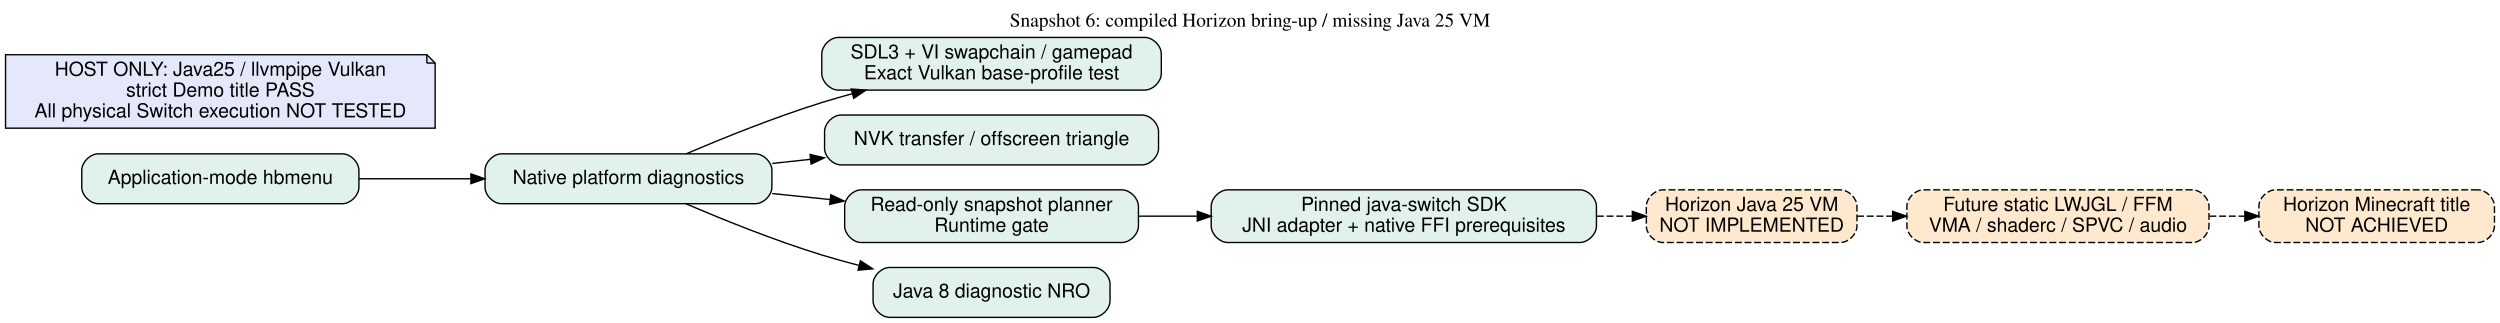
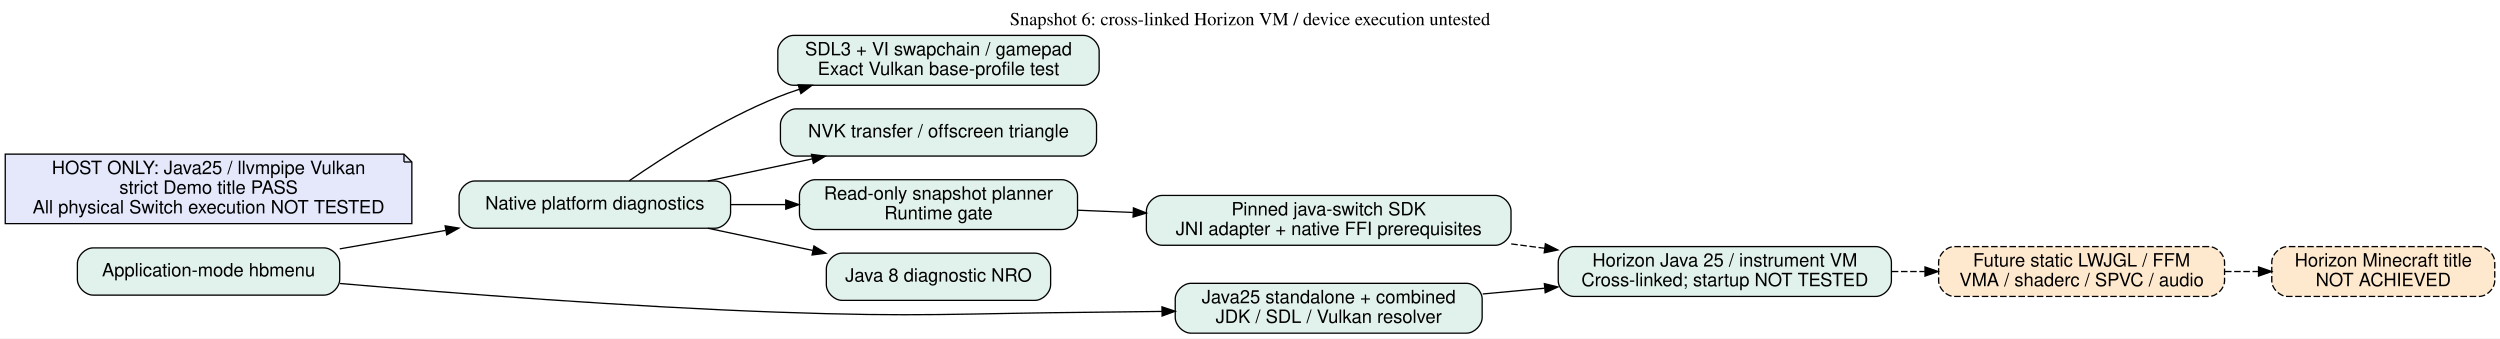
- <svg xmlns="http://www.w3.org/2000/svg" width="1804pt" height="233pt" viewBox="0.00 0.00 1804.00 233.00">
-   <g id="graph0" class="graph" transform="scale(1 1) rotate(0) translate(4 229)">
-     <polygon fill="white" stroke="transparent" points="-4,4 -4,-229 1800,-229 1800,4 -4,4" />
-     <text text-anchor="middle" x="898" y="-209.8" font-family="Times,serif" font-size="14.00">Snapshot 6: compiled Horizon bring-up / missing Java 25 VM</text>
+ <svg xmlns="http://www.w3.org/2000/svg" width="1906pt" height="258pt" viewBox="0.00 0.00 1906.00 258.00">
+   <g id="graph0" class="graph" transform="scale(1 1) rotate(0) translate(4 254)">
+     <polygon fill="white" stroke="transparent" points="-4,4 -4,-254 1902,-254 1902,4 -4,4" />
+     <text text-anchor="middle" x="949" y="-234.8" font-family="Times,serif" font-size="14.00">Snapshot 6: cross-linked Horizon VM / device execution untested</text>
    <g id="node1" class="node">
-       <path fill="#e1f1ec" stroke="black" d="M243,-118C243,-118 67,-118 67,-118 61,-118 55,-112 55,-106 55,-106 55,-94 55,-94 55,-88 61,-82 67,-82 67,-82 243,-82 243,-82 249,-82 255,-88 255,-94 255,-94 255,-106 255,-106 255,-112 249,-118 243,-118" />
-       <text text-anchor="middle" x="155" y="-96.3" font-family="Helvetica,sans-Serif" font-size="14.00">Application-mode hbmenu</text>
+       <path fill="#e1f1ec" stroke="black" d="M243,-65C243,-65 67,-65 67,-65 61,-65 55,-59 55,-53 55,-53 55,-41 55,-41 55,-35 61,-29 67,-29 67,-29 243,-29 243,-29 249,-29 255,-35 255,-41 255,-41 255,-53 255,-53 255,-59 249,-65 243,-65" />
+       <text text-anchor="middle" x="155" y="-43.3" font-family="Helvetica,sans-Serif" font-size="14.00">Application-mode hbmenu</text>
    </g>
    <g id="node2" class="node">
-       <path fill="#e1f1ec" stroke="black" d="M541,-118C541,-118 358,-118 358,-118 352,-118 346,-112 346,-106 346,-106 346,-94 346,-94 346,-88 352,-82 358,-82 358,-82 541,-82 541,-82 547,-82 553,-88 553,-94 553,-94 553,-106 553,-106 553,-112 547,-118 541,-118" />
-       <text text-anchor="middle" x="449.5" y="-96.3" font-family="Helvetica,sans-Serif" font-size="14.00">Native platform diagnostics</text>
+       <path fill="#e1f1ec" stroke="black" d="M541,-116C541,-116 358,-116 358,-116 352,-116 346,-110 346,-104 346,-104 346,-92 346,-92 346,-86 352,-80 358,-80 358,-80 541,-80 541,-80 547,-80 553,-86 553,-92 553,-92 553,-104 553,-104 553,-110 547,-116 541,-116" />
+       <text text-anchor="middle" x="449.5" y="-94.3" font-family="Helvetica,sans-Serif" font-size="14.00">Native platform diagnostics</text>
    </g>
    <g id="edge1" class="edge">
-       <path fill="none" stroke="black" d="M255.03,-100C280.97,-100 309.12,-100 335.72,-100" />
-       <polygon fill="black" stroke="black" points="335.83,-103.5 345.83,-100 335.83,-96.5 335.83,-103.5" />
+       <path fill="none" stroke="black" d="M255.03,-64.27C280.97,-68.79 309.12,-73.7 335.72,-78.34" />
+       <polygon fill="black" stroke="black" points="335.38,-81.83 345.83,-80.1 336.58,-74.93 335.38,-81.83" />
+     </g>
+     <g id="node9" class="node">
+       <path fill="#e1f1ec" stroke="black" d="M1114,-38C1114,-38 904,-38 904,-38 898,-38 892,-32 892,-26 892,-26 892,-12 892,-12 892,-6 898,0 904,0 904,0 1114,0 1114,0 1120,0 1126,-6 1126,-12 1126,-12 1126,-26 1126,-26 1126,-32 1120,-38 1114,-38" />
+       <text text-anchor="middle" x="1009" y="-22.8" font-family="Helvetica,sans-Serif" font-size="14.00">Java25 standalone + combined</text>
+       <text text-anchor="middle" x="1009" y="-7.8" font-family="Helvetica,sans-Serif" font-size="14.00">JDK / SDL / Vulkan resolver</text>
+     </g>
+     <g id="edge6" class="edge">
+       <path fill="none" stroke="black" d="M255.21,-37.87C342.9,-30.29 474.33,-20.1 589,-16 697.82,-12.11 725.12,-15.06 834,-16 849.51,-16.13 865.8,-16.33 881.93,-16.57" />
+       <polygon fill="black" stroke="black" points="881.89,-20.07 891.95,-16.72 882,-13.07 881.89,-20.07" />
    </g>
    <g id="node3" class="node">
-       <path fill="#e1f1ec" stroke="black" d="M822,-202C822,-202 601,-202 601,-202 595,-202 589,-196 589,-190 589,-190 589,-176 589,-176 589,-170 595,-164 601,-164 601,-164 822,-164 822,-164 828,-164 834,-170 834,-176 834,-176 834,-190 834,-190 834,-196 828,-202 822,-202" />
-       <text text-anchor="middle" x="711.5" y="-186.8" font-family="Helvetica,sans-Serif" font-size="14.00">SDL3 + VI swapchain / gamepad</text>
-       <text text-anchor="middle" x="711.5" y="-171.8" font-family="Helvetica,sans-Serif" font-size="14.00">Exact Vulkan base-profile test</text>
+       <path fill="#e1f1ec" stroke="black" d="M822,-227C822,-227 601,-227 601,-227 595,-227 589,-221 589,-215 589,-215 589,-201 589,-201 589,-195 595,-189 601,-189 601,-189 822,-189 822,-189 828,-189 834,-195 834,-201 834,-201 834,-215 834,-215 834,-221 828,-227 822,-227" />
+       <text text-anchor="middle" x="711.5" y="-211.8" font-family="Helvetica,sans-Serif" font-size="14.00">SDL3 + VI swapchain / gamepad</text>
+       <text text-anchor="middle" x="711.5" y="-196.8" font-family="Helvetica,sans-Serif" font-size="14.00">Exact Vulkan base-profile test</text>
    </g>
    <g id="edge2" class="edge">
-       <path fill="none" stroke="black" d="M491.12,-118.02C518.42,-129.66 555.41,-144.53 589,-155 596.11,-157.22 603.51,-159.35 610.98,-161.37" />
-       <polygon fill="black" stroke="black" points="610.28,-164.8 620.84,-163.96 612.06,-158.03 610.28,-164.8" />
+       <path fill="none" stroke="black" d="M475.81,-116.25C502.67,-134.82 546.97,-163.19 589,-180 594.34,-182.14 599.89,-184.13 605.53,-185.99" />
+       <polygon fill="black" stroke="black" points="604.52,-189.34 615.11,-189 606.62,-182.66 604.52,-189.34" />
    </g>
    <g id="node4" class="node">
-       <path fill="#e1f1ec" stroke="black" d="M820,-146C820,-146 603,-146 603,-146 597,-146 591,-140 591,-134 591,-134 591,-122 591,-122 591,-116 597,-110 603,-110 603,-110 820,-110 820,-110 826,-110 832,-116 832,-122 832,-122 832,-134 832,-134 832,-140 826,-146 820,-146" />
-       <text text-anchor="middle" x="711.5" y="-124.3" font-family="Helvetica,sans-Serif" font-size="14.00">NVK transfer / offscreen triangle</text>
+       <path fill="#e1f1ec" stroke="black" d="M820,-171C820,-171 603,-171 603,-171 597,-171 591,-165 591,-159 591,-159 591,-147 591,-147 591,-141 597,-135 603,-135 603,-135 820,-135 820,-135 826,-135 832,-141 832,-147 832,-147 832,-159 832,-159 832,-165 826,-171 820,-171" />
+       <text text-anchor="middle" x="711.5" y="-149.3" font-family="Helvetica,sans-Serif" font-size="14.00">NVK transfer / offscreen triangle</text>
    </g>
    <g id="edge3" class="edge">
-       <path fill="none" stroke="black" d="M553.26,-111.07C562.33,-112.04 571.58,-113.04 580.83,-114.04" />
-       <polygon fill="black" stroke="black" points="580.55,-117.53 590.86,-115.12 581.29,-110.57 580.55,-117.53" />
+       <path fill="none" stroke="black" d="M535.63,-116.01C561.11,-121.4 589.21,-127.34 615.29,-132.86" />
+       <polygon fill="black" stroke="black" points="614.67,-136.31 625.18,-134.95 616.12,-129.46 614.67,-136.31" />
    </g>
    <g id="node5" class="node">
-       <path fill="#e1f1ec" stroke="black" d="M805.5,-92C805.5,-92 617.5,-92 617.5,-92 611.5,-92 605.5,-86 605.5,-80 605.5,-80 605.5,-66 605.5,-66 605.5,-60 611.5,-54 617.5,-54 617.5,-54 805.5,-54 805.5,-54 811.5,-54 817.5,-60 817.5,-66 817.5,-66 817.5,-80 817.5,-80 817.5,-86 811.5,-92 805.5,-92" />
-       <text text-anchor="middle" x="711.5" y="-76.8" font-family="Helvetica,sans-Serif" font-size="14.00">Read-only snapshot planner</text>
-       <text text-anchor="middle" x="711.5" y="-61.8" font-family="Helvetica,sans-Serif" font-size="14.00">Runtime gate</text>
+       <path fill="#e1f1ec" stroke="black" d="M805.5,-117C805.5,-117 617.5,-117 617.5,-117 611.5,-117 605.5,-111 605.5,-105 605.5,-105 605.5,-91 605.5,-91 605.5,-85 611.5,-79 617.5,-79 617.5,-79 805.5,-79 805.5,-79 811.5,-79 817.5,-85 817.5,-91 817.5,-91 817.5,-105 817.5,-105 817.5,-111 811.5,-117 805.5,-117" />
+       <text text-anchor="middle" x="711.5" y="-101.8" font-family="Helvetica,sans-Serif" font-size="14.00">Read-only snapshot planner</text>
+       <text text-anchor="middle" x="711.5" y="-86.8" font-family="Helvetica,sans-Serif" font-size="14.00">Runtime gate</text>
    </g>
    <g id="edge4" class="edge">
-       <path fill="none" stroke="black" d="M553.26,-89.33C566.97,-87.91 581.09,-86.44 595,-84.99" />
-       <polygon fill="black" stroke="black" points="595.49,-88.46 605.08,-83.95 594.77,-81.5 595.49,-88.46" />
+       <path fill="none" stroke="black" d="M553.26,-98C566.97,-98 581.09,-98 595,-98" />
+       <polygon fill="black" stroke="black" points="595.08,-101.5 605.08,-98 595.08,-94.5 595.08,-101.5" />
    </g>
    <g id="node7" class="node">
-       <path fill="#e1f1ec" stroke="black" d="M785,-36C785,-36 638,-36 638,-36 632,-36 626,-30 626,-24 626,-24 626,-12 626,-12 626,-6 632,0 638,0 638,0 785,0 785,0 791,0 797,-6 797,-12 797,-12 797,-24 797,-24 797,-30 791,-36 785,-36" />
-       <text text-anchor="middle" x="711.5" y="-14.3" font-family="Helvetica,sans-Serif" font-size="14.00">Java 8 diagnostic NRO</text>
+       <path fill="#e1f1ec" stroke="black" d="M785,-61C785,-61 638,-61 638,-61 632,-61 626,-55 626,-49 626,-49 626,-37 626,-37 626,-31 632,-25 638,-25 638,-25 785,-25 785,-25 791,-25 797,-31 797,-37 797,-37 797,-49 797,-49 797,-55 791,-61 785,-61" />
+       <text text-anchor="middle" x="711.5" y="-39.3" font-family="Helvetica,sans-Serif" font-size="14.00">Java 8 diagnostic NRO</text>
    </g>
    <g id="edge5" class="edge">
-       <path fill="none" stroke="black" d="M491.1,-81.89C518.38,-70.22 555.37,-55.34 589,-45 597.65,-42.34 606.71,-39.83 615.83,-37.49" />
-       <polygon fill="black" stroke="black" points="616.88,-40.84 625.73,-35.02 615.18,-34.04 616.88,-40.84" />
+       <path fill="none" stroke="black" d="M535.63,-79.99C561.24,-74.57 589.5,-68.6 615.69,-63.06" />
+       <polygon fill="black" stroke="black" points="616.56,-66.45 625.62,-60.96 615.11,-59.6 616.56,-66.45" />
    </g>
    <g id="node6" class="node">
-       <path fill="#e1f1ec" stroke="black" d="M1136,-92C1136,-92 882,-92 882,-92 876,-92 870,-86 870,-80 870,-80 870,-66 870,-66 870,-60 876,-54 882,-54 882,-54 1136,-54 1136,-54 1142,-54 1148,-60 1148,-66 1148,-66 1148,-80 1148,-80 1148,-86 1142,-92 1136,-92" />
-       <text text-anchor="middle" x="1009" y="-76.8" font-family="Helvetica,sans-Serif" font-size="14.00">Pinned java-switch SDK</text>
-       <text text-anchor="middle" x="1009" y="-61.8" font-family="Helvetica,sans-Serif" font-size="14.00">JNI adapter + native FFI prerequisites</text>
+       <path fill="#e1f1ec" stroke="black" d="M1136,-105C1136,-105 882,-105 882,-105 876,-105 870,-99 870,-93 870,-93 870,-79 870,-79 870,-73 876,-67 882,-67 882,-67 1136,-67 1136,-67 1142,-67 1148,-73 1148,-79 1148,-79 1148,-93 1148,-93 1148,-99 1142,-105 1136,-105" />
+       <text text-anchor="middle" x="1009" y="-89.8" font-family="Helvetica,sans-Serif" font-size="14.00">Pinned java-switch SDK</text>
+       <text text-anchor="middle" x="1009" y="-74.8" font-family="Helvetica,sans-Serif" font-size="14.00">JNI adapter + native FFI prerequisites</text>
    </g>
-     <g id="edge6" class="edge">
-       <path fill="none" stroke="black" d="M817.51,-73C831.2,-73 845.41,-73 859.64,-73" />
-       <polygon fill="black" stroke="black" points="859.99,-76.5 869.99,-73 859.99,-69.5 859.99,-76.5" />
+     <g id="edge7" class="edge">
+       <path fill="none" stroke="black" d="M817.51,-93.74C831.2,-93.18 845.41,-92.6 859.64,-92.02" />
+       <polygon fill="black" stroke="black" points="860.14,-95.51 869.99,-91.6 859.86,-88.51 860.14,-95.51" />
    </g>
    <g id="node8" class="node">
-       <path fill="#ffe9ce" stroke="black" stroke-dasharray="5,2" d="M1324,-92C1324,-92 1196,-92 1196,-92 1190,-92 1184,-86 1184,-80 1184,-80 1184,-66 1184,-66 1184,-60 1190,-54 1196,-54 1196,-54 1324,-54 1324,-54 1330,-54 1336,-60 1336,-66 1336,-66 1336,-80 1336,-80 1336,-86 1330,-92 1324,-92" />
-       <text text-anchor="middle" x="1260" y="-76.8" font-family="Helvetica,sans-Serif" font-size="14.00">Horizon Java 25 VM</text>
-       <text text-anchor="middle" x="1260" y="-61.8" font-family="Helvetica,sans-Serif" font-size="14.00">NOT IMPLEMENTED</text>
+       <path fill="#e1f1ec" stroke="black" d="M1426,-66C1426,-66 1196,-66 1196,-66 1190,-66 1184,-60 1184,-54 1184,-54 1184,-40 1184,-40 1184,-34 1190,-28 1196,-28 1196,-28 1426,-28 1426,-28 1432,-28 1438,-34 1438,-40 1438,-40 1438,-54 1438,-54 1438,-60 1432,-66 1426,-66" />
+       <text text-anchor="middle" x="1311" y="-50.8" font-family="Helvetica,sans-Serif" font-size="14.00">Horizon Java 25 / instrument VM</text>
+       <text text-anchor="middle" x="1311" y="-35.8" font-family="Helvetica,sans-Serif" font-size="14.00">Cross-linked; startup NOT TESTED</text>
    </g>
-     <g id="edge7" class="edge">
-       <path fill="none" stroke="black" stroke-dasharray="5,2" d="M1148.33,-73C1157.01,-73 1165.59,-73 1173.91,-73" />
-       <polygon fill="black" stroke="black" points="1173.92,-76.5 1183.92,-73 1173.92,-69.5 1173.92,-76.5" />
+     <g id="edge9" class="edge">
+       <path fill="none" stroke="black" stroke-dasharray="5,2" d="M1148.15,-68.04C1156.66,-66.93 1165.22,-65.82 1173.72,-64.72" />
+       <polygon fill="black" stroke="black" points="1174.2,-68.18 1183.67,-63.42 1173.3,-61.24 1174.2,-68.18" />
    </g>
-     <g id="node9" class="node">
-       <path fill="#ffe9ce" stroke="black" stroke-dasharray="5,2" d="M1578,-92C1578,-92 1384,-92 1384,-92 1378,-92 1372,-86 1372,-80 1372,-80 1372,-66 1372,-66 1372,-60 1378,-54 1384,-54 1384,-54 1578,-54 1578,-54 1584,-54 1590,-60 1590,-66 1590,-66 1590,-80 1590,-80 1590,-86 1584,-92 1578,-92" />
-       <text text-anchor="middle" x="1481" y="-76.8" font-family="Helvetica,sans-Serif" font-size="14.00">Future static LWJGL / FFM</text>
-       <text text-anchor="middle" x="1481" y="-61.8" font-family="Helvetica,sans-Serif" font-size="14.00">VMA / shaderc / SPVC / audio</text>
+     <g id="node10" class="node">
+       <path fill="#ffe9ce" stroke="black" stroke-dasharray="5,2" d="M1680,-66C1680,-66 1486,-66 1486,-66 1480,-66 1474,-60 1474,-54 1474,-54 1474,-40 1474,-40 1474,-34 1480,-28 1486,-28 1486,-28 1680,-28 1680,-28 1686,-28 1692,-34 1692,-40 1692,-40 1692,-54 1692,-54 1692,-60 1686,-66 1680,-66" />
+       <text text-anchor="middle" x="1583" y="-50.8" font-family="Helvetica,sans-Serif" font-size="14.00">Future static LWJGL / FFM</text>
+       <text text-anchor="middle" x="1583" y="-35.8" font-family="Helvetica,sans-Serif" font-size="14.00">VMA / shaderc / SPVC / audio</text>
+     </g>
+     <g id="edge10" class="edge">
+       <path fill="none" stroke="black" stroke-dasharray="5,2" d="M1438.3,-47C1446.7,-47 1455.13,-47 1463.48,-47" />
+       <polygon fill="black" stroke="black" points="1463.62,-50.5 1473.62,-47 1463.62,-43.5 1463.62,-50.5" />
    </g>
    <g id="edge8" class="edge">
-       <path fill="none" stroke="black" stroke-dasharray="5,2" d="M1336.06,-73C1344.34,-73 1352.91,-73 1361.55,-73" />
-       <polygon fill="black" stroke="black" points="1361.72,-76.5 1371.72,-73 1361.72,-69.5 1361.72,-76.5" />
-     </g>
-     <g id="node10" class="node">
-       <path fill="#ffe9ce" stroke="black" stroke-dasharray="5,2" d="M1784,-92C1784,-92 1638,-92 1638,-92 1632,-92 1626,-86 1626,-80 1626,-80 1626,-66 1626,-66 1626,-60 1632,-54 1638,-54 1638,-54 1784,-54 1784,-54 1790,-54 1796,-60 1796,-66 1796,-66 1796,-80 1796,-80 1796,-86 1790,-92 1784,-92" />
-       <text text-anchor="middle" x="1711" y="-76.8" font-family="Helvetica,sans-Serif" font-size="14.00">Horizon Minecraft title</text>
-       <text text-anchor="middle" x="1711" y="-61.8" font-family="Helvetica,sans-Serif" font-size="14.00">NOT ACHIEVED</text>
-     </g>
-     <g id="edge9" class="edge">
-       <path fill="none" stroke="black" stroke-dasharray="5,2" d="M1590.32,-73C1598.82,-73 1607.36,-73 1615.75,-73" />
-       <polygon fill="black" stroke="black" points="1615.9,-76.5 1625.9,-73 1615.9,-69.5 1615.9,-76.5" />
+       <path fill="none" stroke="black" d="M1126.42,-29.87C1141.82,-31.3 1157.72,-32.79 1173.42,-34.25" />
+       <polygon fill="black" stroke="black" points="1173.42,-37.77 1183.71,-35.21 1174.07,-30.8 1173.42,-37.77" />
    </g>
    <g id="node11" class="node">
-       <polygon fill="#e4e8fa" stroke="black" points="304,-189.5 0,-189.5 0,-136.5 310,-136.5 310,-183.5 304,-189.5" />
-       <polyline fill="none" stroke="black" points="304,-189.5 304,-183.5 " />
-       <polyline fill="none" stroke="black" points="310,-183.5 304,-183.5 " />
-       <text text-anchor="middle" x="155" y="-174.3" font-family="Helvetica,sans-Serif" font-size="14.00">HOST ONLY: Java25 / llvmpipe Vulkan</text>
-       <text text-anchor="middle" x="155" y="-159.3" font-family="Helvetica,sans-Serif" font-size="14.00">strict Demo title PASS</text>
-       <text text-anchor="middle" x="155" y="-144.3" font-family="Helvetica,sans-Serif" font-size="14.00">All physical Switch execution NOT TESTED</text>
+       <path fill="#ffe9ce" stroke="black" stroke-dasharray="5,2" d="M1886,-66C1886,-66 1740,-66 1740,-66 1734,-66 1728,-60 1728,-54 1728,-54 1728,-40 1728,-40 1728,-34 1734,-28 1740,-28 1740,-28 1886,-28 1886,-28 1892,-28 1898,-34 1898,-40 1898,-40 1898,-54 1898,-54 1898,-60 1892,-66 1886,-66" />
+       <text text-anchor="middle" x="1813" y="-50.8" font-family="Helvetica,sans-Serif" font-size="14.00">Horizon Minecraft title</text>
+       <text text-anchor="middle" x="1813" y="-35.8" font-family="Helvetica,sans-Serif" font-size="14.00">NOT ACHIEVED</text>
+     </g>
+     <g id="edge11" class="edge">
+       <path fill="none" stroke="black" stroke-dasharray="5,2" d="M1692.32,-47C1700.82,-47 1709.36,-47 1717.75,-47" />
+       <polygon fill="black" stroke="black" points="1717.9,-50.5 1727.9,-47 1717.9,-43.5 1717.9,-50.5" />
+     </g>
+     <g id="node12" class="node">
+       <polygon fill="#e4e8fa" stroke="black" points="304,-136.5 0,-136.5 0,-83.5 310,-83.5 310,-130.5 304,-136.5" />
+       <polyline fill="none" stroke="black" points="304,-136.5 304,-130.5 " />
+       <polyline fill="none" stroke="black" points="310,-130.5 304,-130.5 " />
+       <text text-anchor="middle" x="155" y="-121.3" font-family="Helvetica,sans-Serif" font-size="14.00">HOST ONLY: Java25 / llvmpipe Vulkan</text>
+       <text text-anchor="middle" x="155" y="-106.3" font-family="Helvetica,sans-Serif" font-size="14.00">strict Demo title PASS</text>
+       <text text-anchor="middle" x="155" y="-91.3" font-family="Helvetica,sans-Serif" font-size="14.00">All physical Switch execution NOT TESTED</text>
    </g>
  </g>
</svg>
